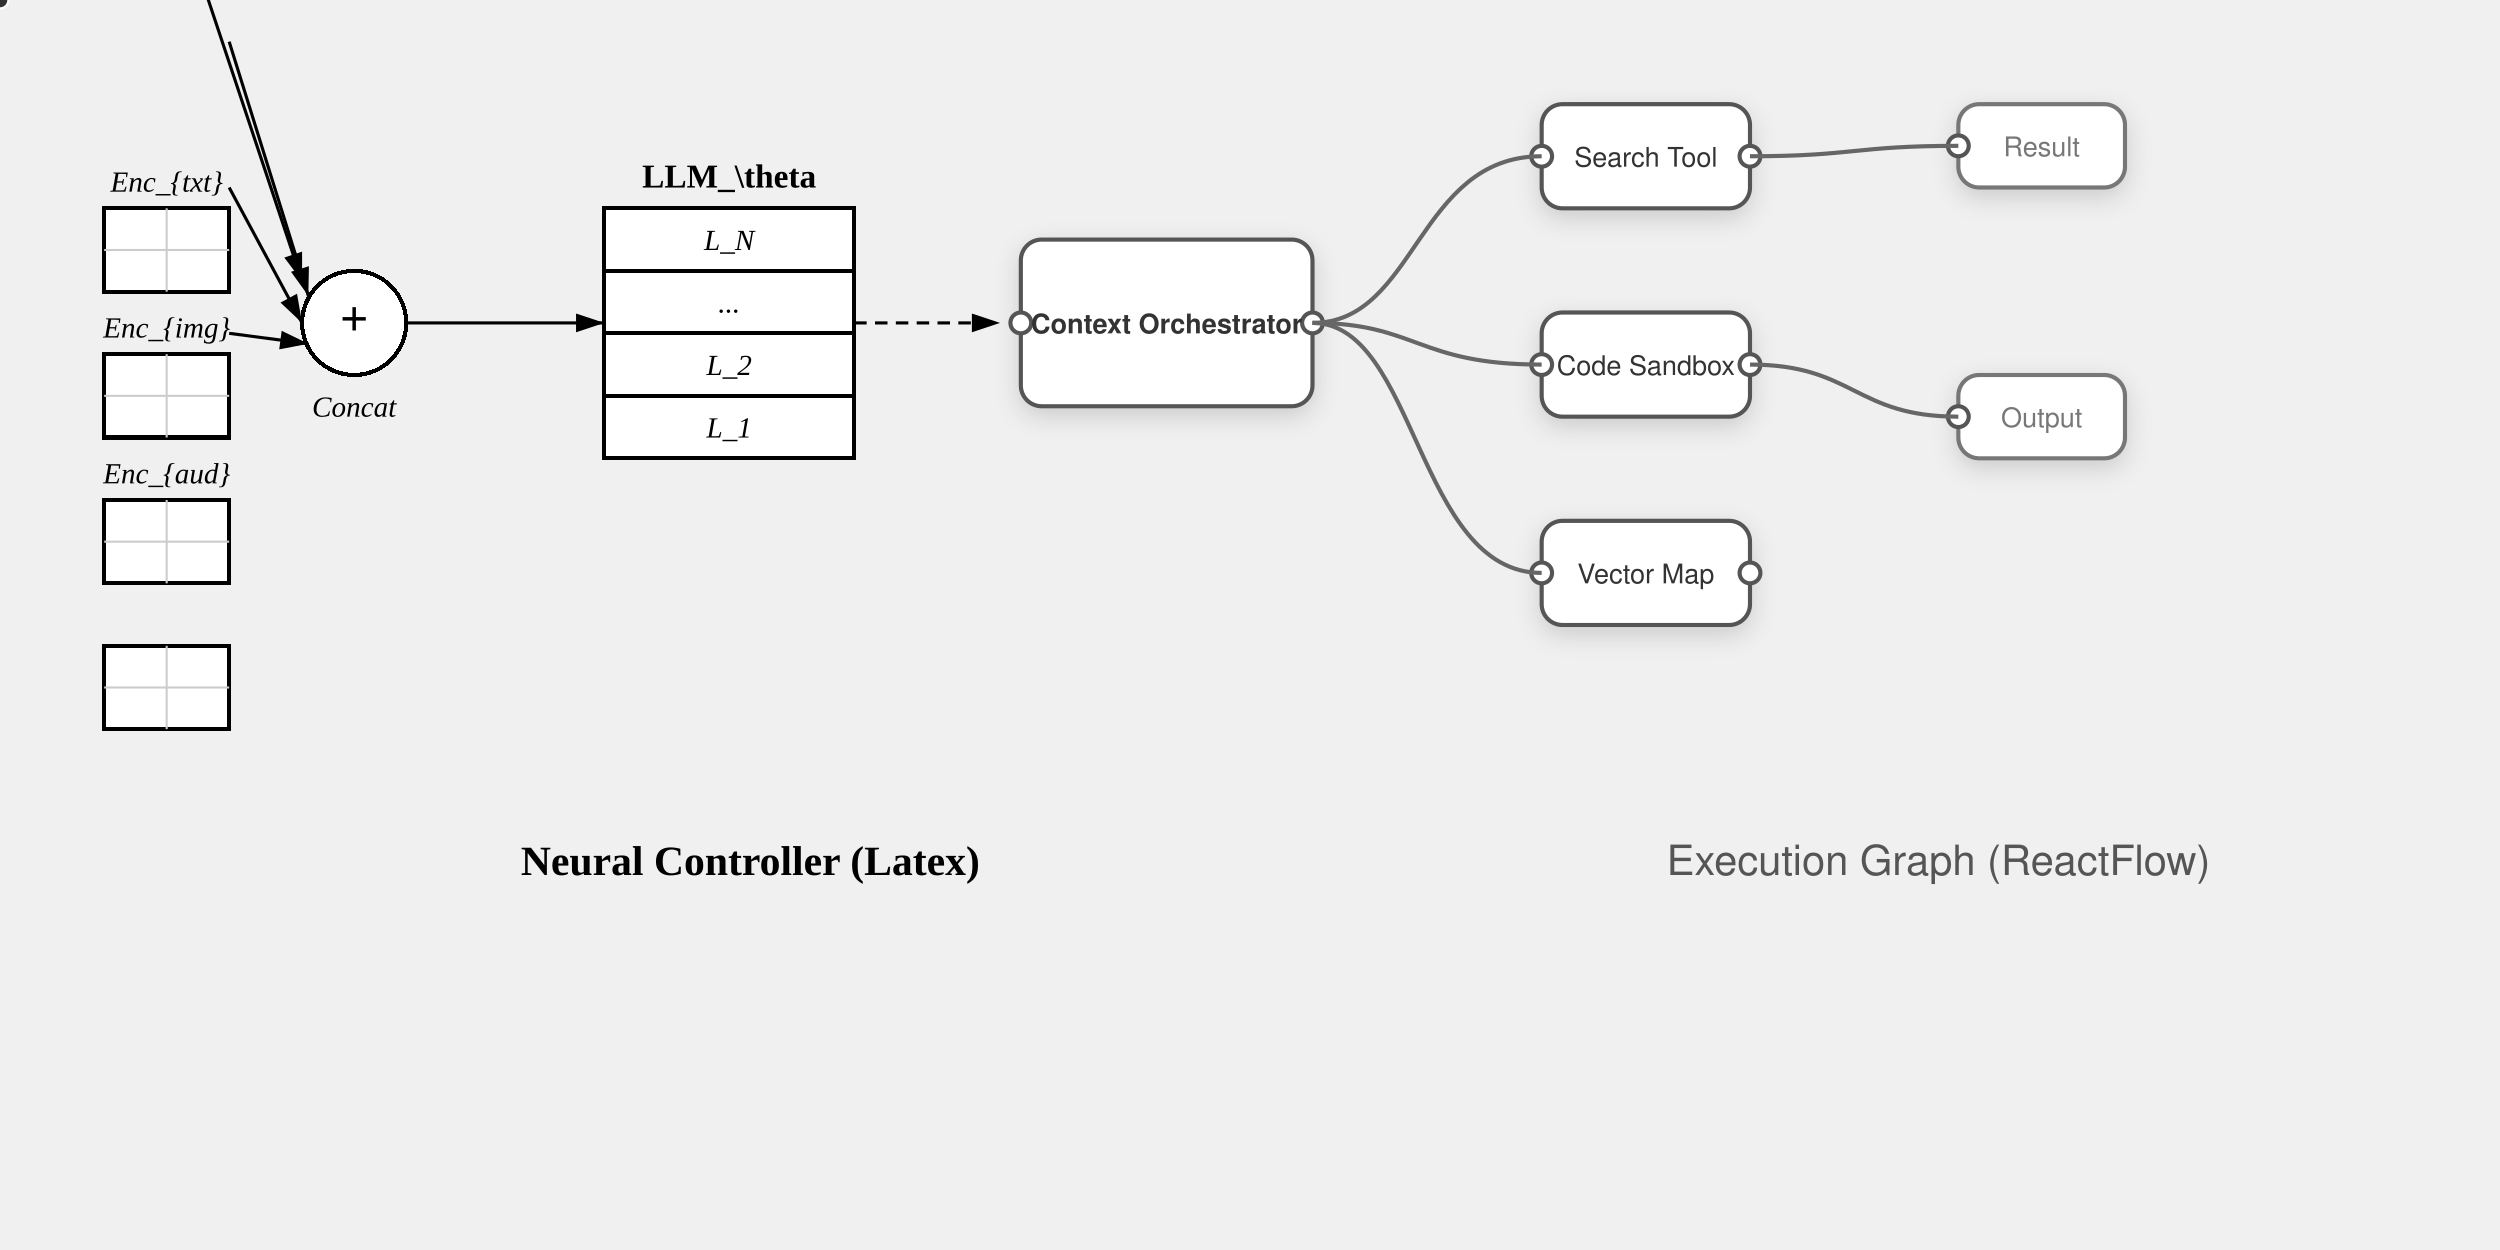
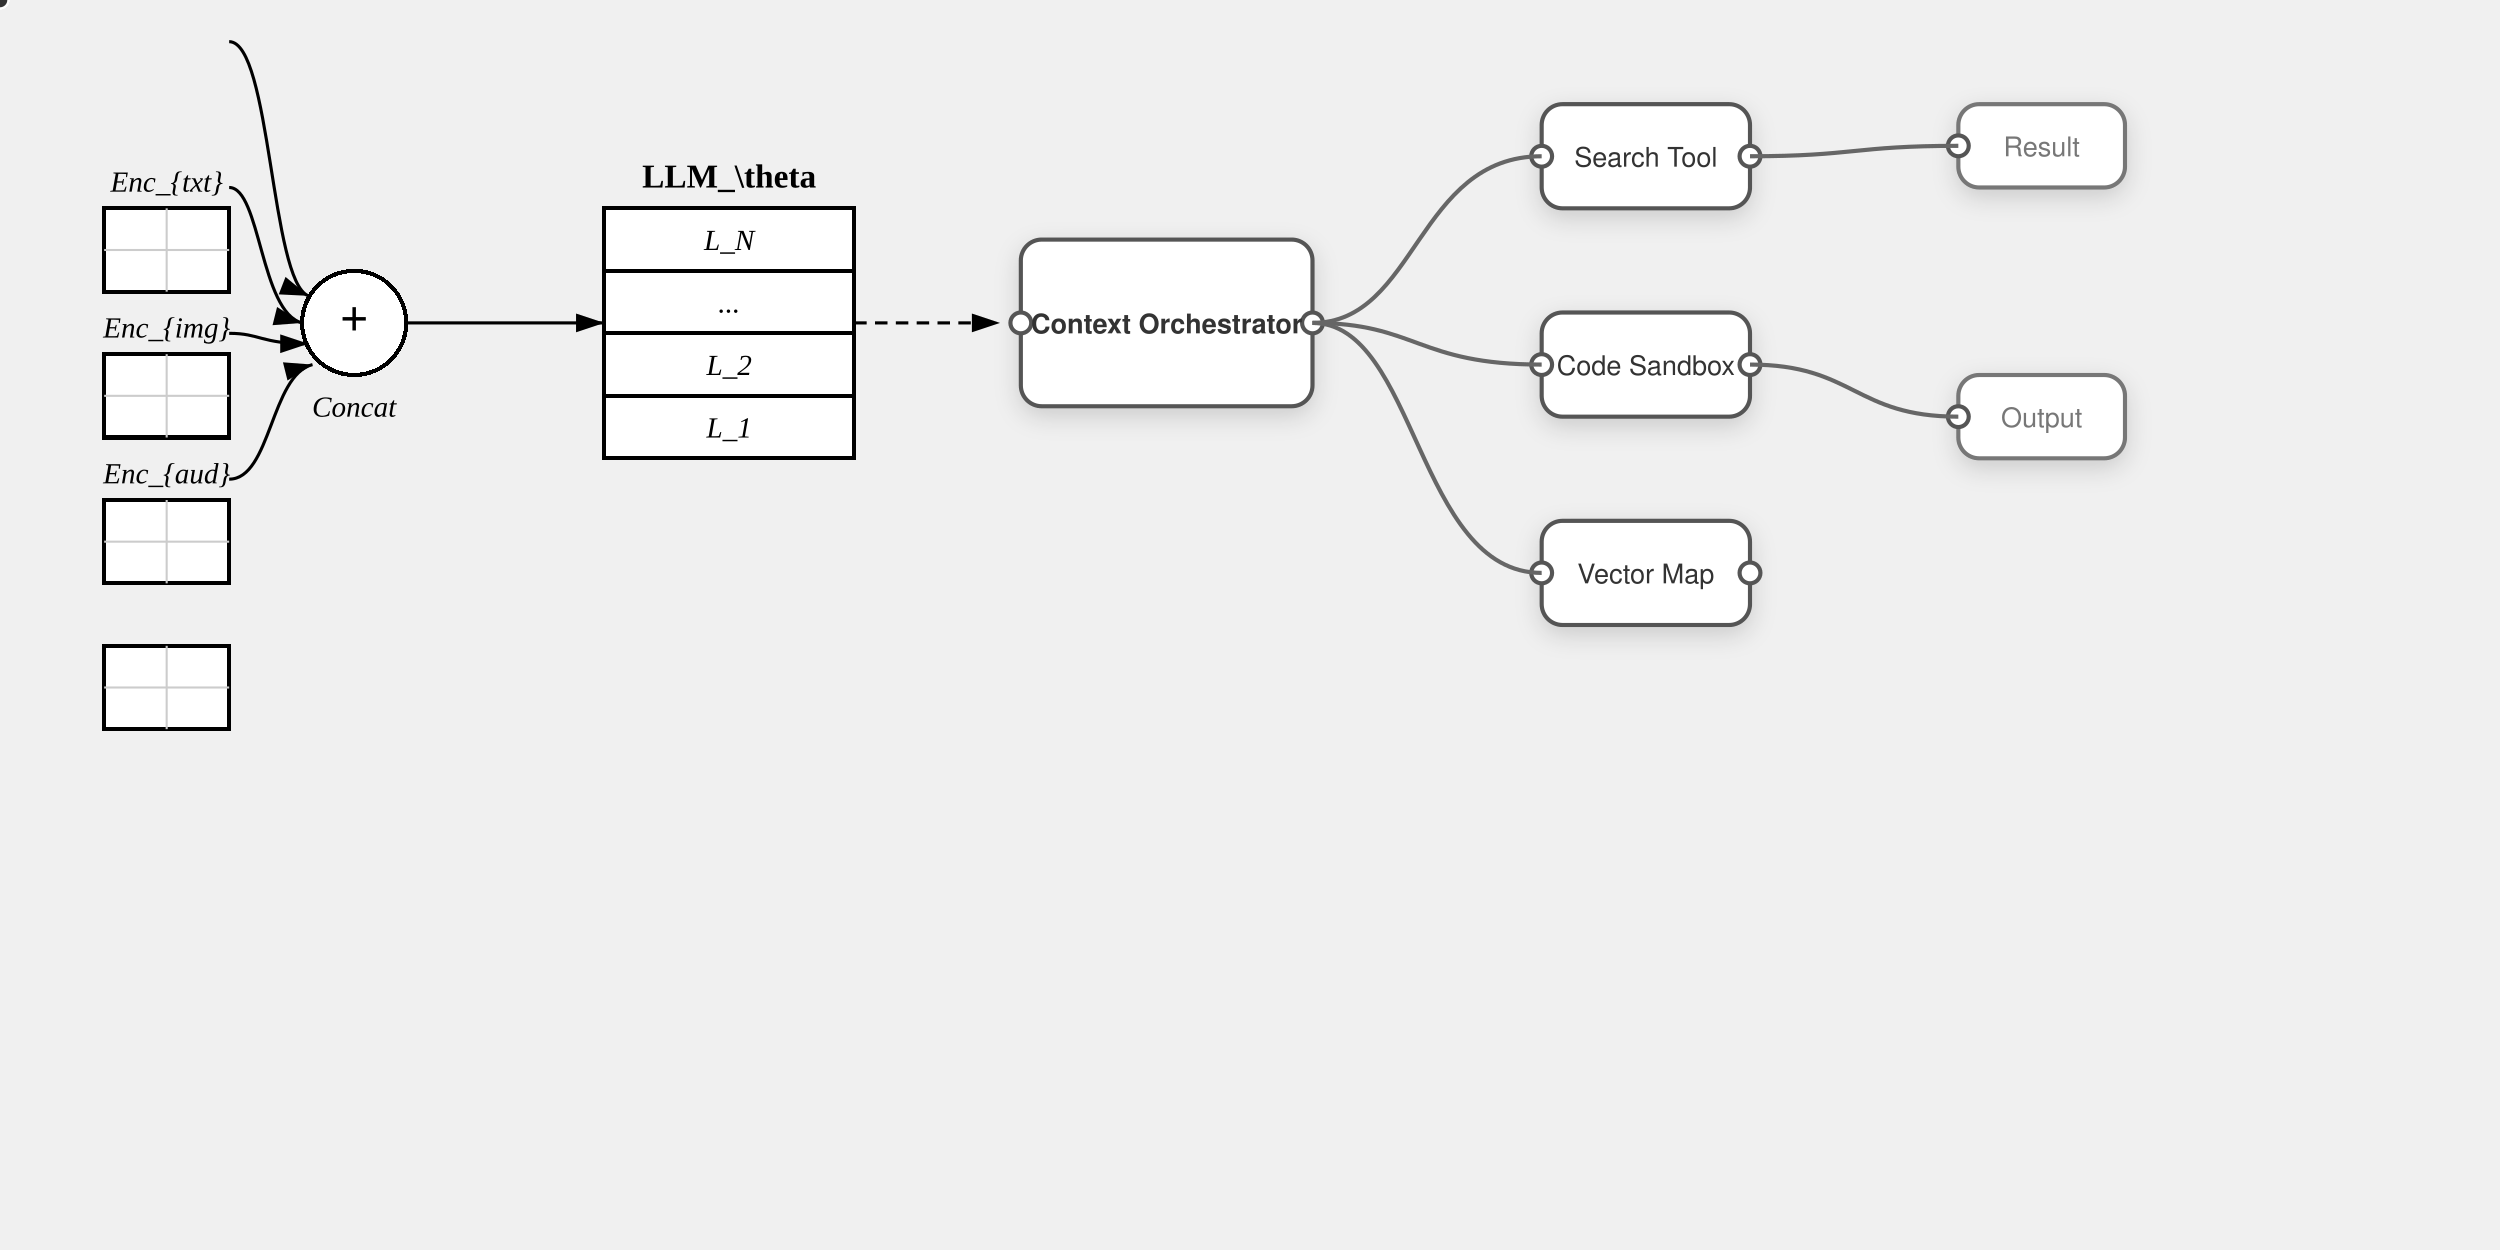
<svg xmlns="http://www.w3.org/2000/svg" width="1200" height="600" viewBox="0 0 1200 600" style="background-color: transparent;">
  <style>
    /* Global Fonts */
    .font-latex { font-family: 'Times New Roman', serif; }
    .font-rf { font-family: 'Helvetica', 'Arial', sans-serif; }

    /* Latex Style (Neural) */
    .latex-box { fill: #ffffff; stroke: #000000; stroke-width: 2; shape-rendering: crispEdges; }
    .latex-grid { stroke: #cccccc; stroke-width: 1; }
    .latex-text { font-family: 'Times New Roman', serif; font-size: 14px; fill: #000000; text-anchor: middle; font-style: italic; }
    .latex-title { font-family: 'Times New Roman', serif; font-size: 16px; fill: #000000; text-anchor: middle; font-weight: bold; }
    .latex-edge { stroke: #000000; stroke-width: 1.5; fill: none; marker-end: url(#arrow); }
    .latex-edge-dashed { stroke: #000000; stroke-width: 1.5; fill: none; stroke-dasharray: 6,4; marker-end: url(#arrow); }

    /* ReactFlow Style (Symbolic) */
    .rf-node { fill: #ffffff; stroke: #555555; stroke-width: 2; rx: 10; ry: 10; filter: drop-shadow(0px 4px 6px rgba(0,0,0,0.15)); }
    .rf-handle { fill: #ffffff; stroke: #555555; stroke-width: 2; }
    .rf-edge { stroke: #666666; stroke-width: 2; fill: none; }
    .rf-text { font-family: 'Helvetica', 'Arial', sans-serif; font-size: 13px; fill: #333333; text-anchor: middle; font-weight: 500; }
    .rf-text-gray { font-family: 'Helvetica', 'Arial', sans-serif; font-size: 13px; fill: #777777; text-anchor: middle; font-weight: 400; }
- 
-     /* Labels */
-     .label-title { font-size: 20px; font-weight: bold; fill: #000000; }
-     .label-subtitle { font-size: 20px; fill: #555555; }

    /* Animations */
    .pulse-neural { fill: #000000; }
    .pulse-token { fill: #333333; stroke: white; stroke-width: 1; }

    @keyframes flow {
      0% { offset-distance: 0%; opacity: 0; }
      10% { opacity: 1; }
      90% { opacity: 1; }
      100% { offset-distance: 100%; opacity: 0; }
    }
    
    .anim-fast { animation: flow 1.5s linear infinite; }
    .anim-med { animation: flow 2.5s linear infinite; }
    .anim-slow { animation: flow 4s linear infinite; }
  </style>
  <defs>
    <marker id="arrow" markerWidth="10" markerHeight="10" refX="9" refY="3" orient="auto" markerUnits="strokeWidth">
      <path d="M0,0 L0,6 L9,3 z" fill="#000" />
    </marker>
  </defs>
  <g transform="translate(50, 100)">
    <rect x="0" y="0" width="60" height="40" class="latex-box" />
    <path d="M 0 20 L 60 20 M 30 0 L 30 40" class="latex-grid" />
    <text x="30" y="-8" class="latex-text">Enc_{txt}</text>
    <rect x="0" y="70" width="60" height="40" class="latex-box" />
    <path d="M 0 90 L 60 90 M 30 70 L 30 110" class="latex-grid" />
    <text x="30" y="62" class="latex-text">Enc_{img}</text>
    <rect x="0" y="140" width="60" height="40" class="latex-box" />
    <path d="M 0 160 L 60 160 M 30 140 L 30 180" class="latex-grid" />
    <text x="30" y="132" class="latex-text">Enc_{aud}</text>
    <rect x="0" y="210" width="60" height="40" class="latex-box" />
    <path d="M 0 230 L 60 230 M 30 210 L 30 250" class="latex-grid" />
  </g>
  <g transform="translate(170, 155)">
    <circle cx="0" cy="0" r="25" class="latex-box" />
    <text x="0" y="6" class="latex-title" style="font-size: 24px;">+</text>
    <text x="0" y="45" class="latex-text">Concat</text>
  </g>
-   <path d="M 110 20 L 148 142" class="latex-edge" marker-end="url(#arrow)" />
-   <path d="M 110 90 L 145 155" class="latex-edge" marker-end="url(#arrow)" />
-   <path d="M 110 160 L 148 165" class="latex-edge" marker-end="url(#arrow)" />
-   <path d="M 80 -60 L 145 135" class="latex-edge" marker-end="url(#arrow)" />
-   <circle cx="80" cy="-60" r="3" fill="black" />
+   <path d="M 110 20 C 130 20, 130 135, 148 142" class="latex-edge" marker-end="url(#arrow)" />
+   <path d="M 110 90 C 125 90, 125 150, 145 155" class="latex-edge" marker-end="url(#arrow)" />
+   <path d="M 110 160 C 125 160, 125 165, 148 165" class="latex-edge" marker-end="url(#arrow)" />
+   <path d="M 110 230 C 130 230, 130 180, 150 175" class="latex-edge" marker-end="url(#arrow)" />
  <g transform="translate(290, 100)">
    <text x="60" y="-10" class="latex-title">LLM_\theta</text>
    <rect x="0" y="0" width="120" height="30" class="latex-box" />
    <text x="60" y="20" class="latex-text">L_N</text>
    <rect x="0" y="30" width="120" height="30" class="latex-box" />
    <text x="60" y="50" class="latex-text">...</text>
    <rect x="0" y="60" width="120" height="30" class="latex-box" />
    <text x="60" y="80" class="latex-text">L_2</text>
    <rect x="0" y="90" width="120" height="30" class="latex-box" />
    <text x="60" y="110" class="latex-text">L_1</text>
  </g>
-   <path d="M 195 155 L 290 155" class="latex-edge" />
+   <path d="M 195 155 C 220 155, 260 155, 290 155" class="latex-edge" id="edge_agg_llm" />
  <circle r="3" class="pulse-neural">
-     <animateMotion dur="2s" repeatCount="indefinite" path="M 195 155 L 290 155" />
+     <animateMotion dur="2s" repeatCount="indefinite">
+       <mpath href="#edge_agg_llm" />
+     </animateMotion>
  </circle>
-   <path d="M 410 155 L 480 155" class="latex-edge-dashed" />
+   <path d="M 410 155 C 430 155, 460 155, 480 155" class="latex-edge-dashed" />
  <g transform="translate(490, 115)">
    <rect x="0" y="0" width="140" height="80" class="rf-node" />
    <circle cx="0" cy="40" r="5" class="rf-handle" />
    <circle cx="140" cy="40" r="5" class="rf-handle" />
    <text x="70" y="45" class="rf-text" style="font-weight: bold;">Context Orchestrator</text>
  </g>
  <g transform="translate(740, 50)">
    <rect x="0" y="0" width="100" height="50" class="rf-node" />
    <circle cx="0" cy="25" r="5" class="rf-handle" />
    <circle cx="100" cy="25" r="5" class="rf-handle" />
    <text x="50" y="30" class="rf-text">Search Tool</text>
  </g>
  <g transform="translate(940, 50)">
    <rect x="0" y="0" width="80" height="40" class="rf-node" style="stroke: #777;" />
    <circle cx="0" cy="20" r="5" class="rf-handle" />
    <text x="40" y="25" class="rf-text-gray">Result</text>
  </g>
  <g transform="translate(740, 150)">
    <rect x="0" y="0" width="100" height="50" class="rf-node" />
    <circle cx="0" cy="25" r="5" class="rf-handle" />
    <circle cx="100" cy="25" r="5" class="rf-handle" />
    <text x="50" y="30" class="rf-text">Code Sandbox</text>
  </g>
  <g transform="translate(940, 180)">
    <rect x="0" y="0" width="80" height="40" class="rf-node" style="stroke: #777;" />
    <circle cx="0" cy="20" r="5" class="rf-handle" />
    <text x="40" y="25" class="rf-text-gray">Output</text>
  </g>
  <g transform="translate(740, 250)">
    <rect x="0" y="0" width="100" height="50" class="rf-node" />
    <circle cx="0" cy="25" r="5" class="rf-handle" />
    <circle cx="100" cy="25" r="5" class="rf-handle" />
    <text x="50" y="30" class="rf-text">Vector Map</text>
  </g>
  <path d="M 630 155 C 680 155, 680 75, 740 75" class="rf-edge" id="edge_search" />
  <path d="M 630 155 C 680 155, 680 175, 740 175" class="rf-edge" id="edge_code" />
  <path d="M 630 155 C 680 155, 680 275, 740 275" class="rf-edge" id="edge_map" />
  <path d="M 840 75 C 890 75, 890 70, 940 70" class="rf-edge" id="edge_res" />
  <path d="M 840 175 C 890 175, 890 200, 940 200" class="rf-edge" id="edge_out" />
  <circle r="4" class="pulse-token">
    <animateMotion class="anim-med">
      <mpath href="#edge_search" />
    </animateMotion>
  </circle>
  <circle r="4" class="pulse-token">
    <animateMotion class="anim-med" begin="0.8s">
      <mpath href="#edge_code" />
    </animateMotion>
  </circle>
  <circle r="4" class="pulse-token">
    <animateMotion class="anim-slow" begin="1.2s">
      <mpath href="#edge_map" />
    </animateMotion>
  </circle>
  <circle r="4" class="pulse-token">
    <animateMotion class="anim-fast" begin="2.5s">
      <mpath href="#edge_res" />
    </animateMotion>
  </circle>
  <circle r="4" class="pulse-token">
    <animateMotion class="anim-fast" begin="3.3s">
      <mpath href="#edge_out" />
    </animateMotion>
  </circle>
-   <text x="250" y="420" class="label-title font-latex">Neural Controller (Latex)</text>
-   <text x="800" y="420" class="label-subtitle font-rf">Execution Graph (ReactFlow)</text>
</svg>
